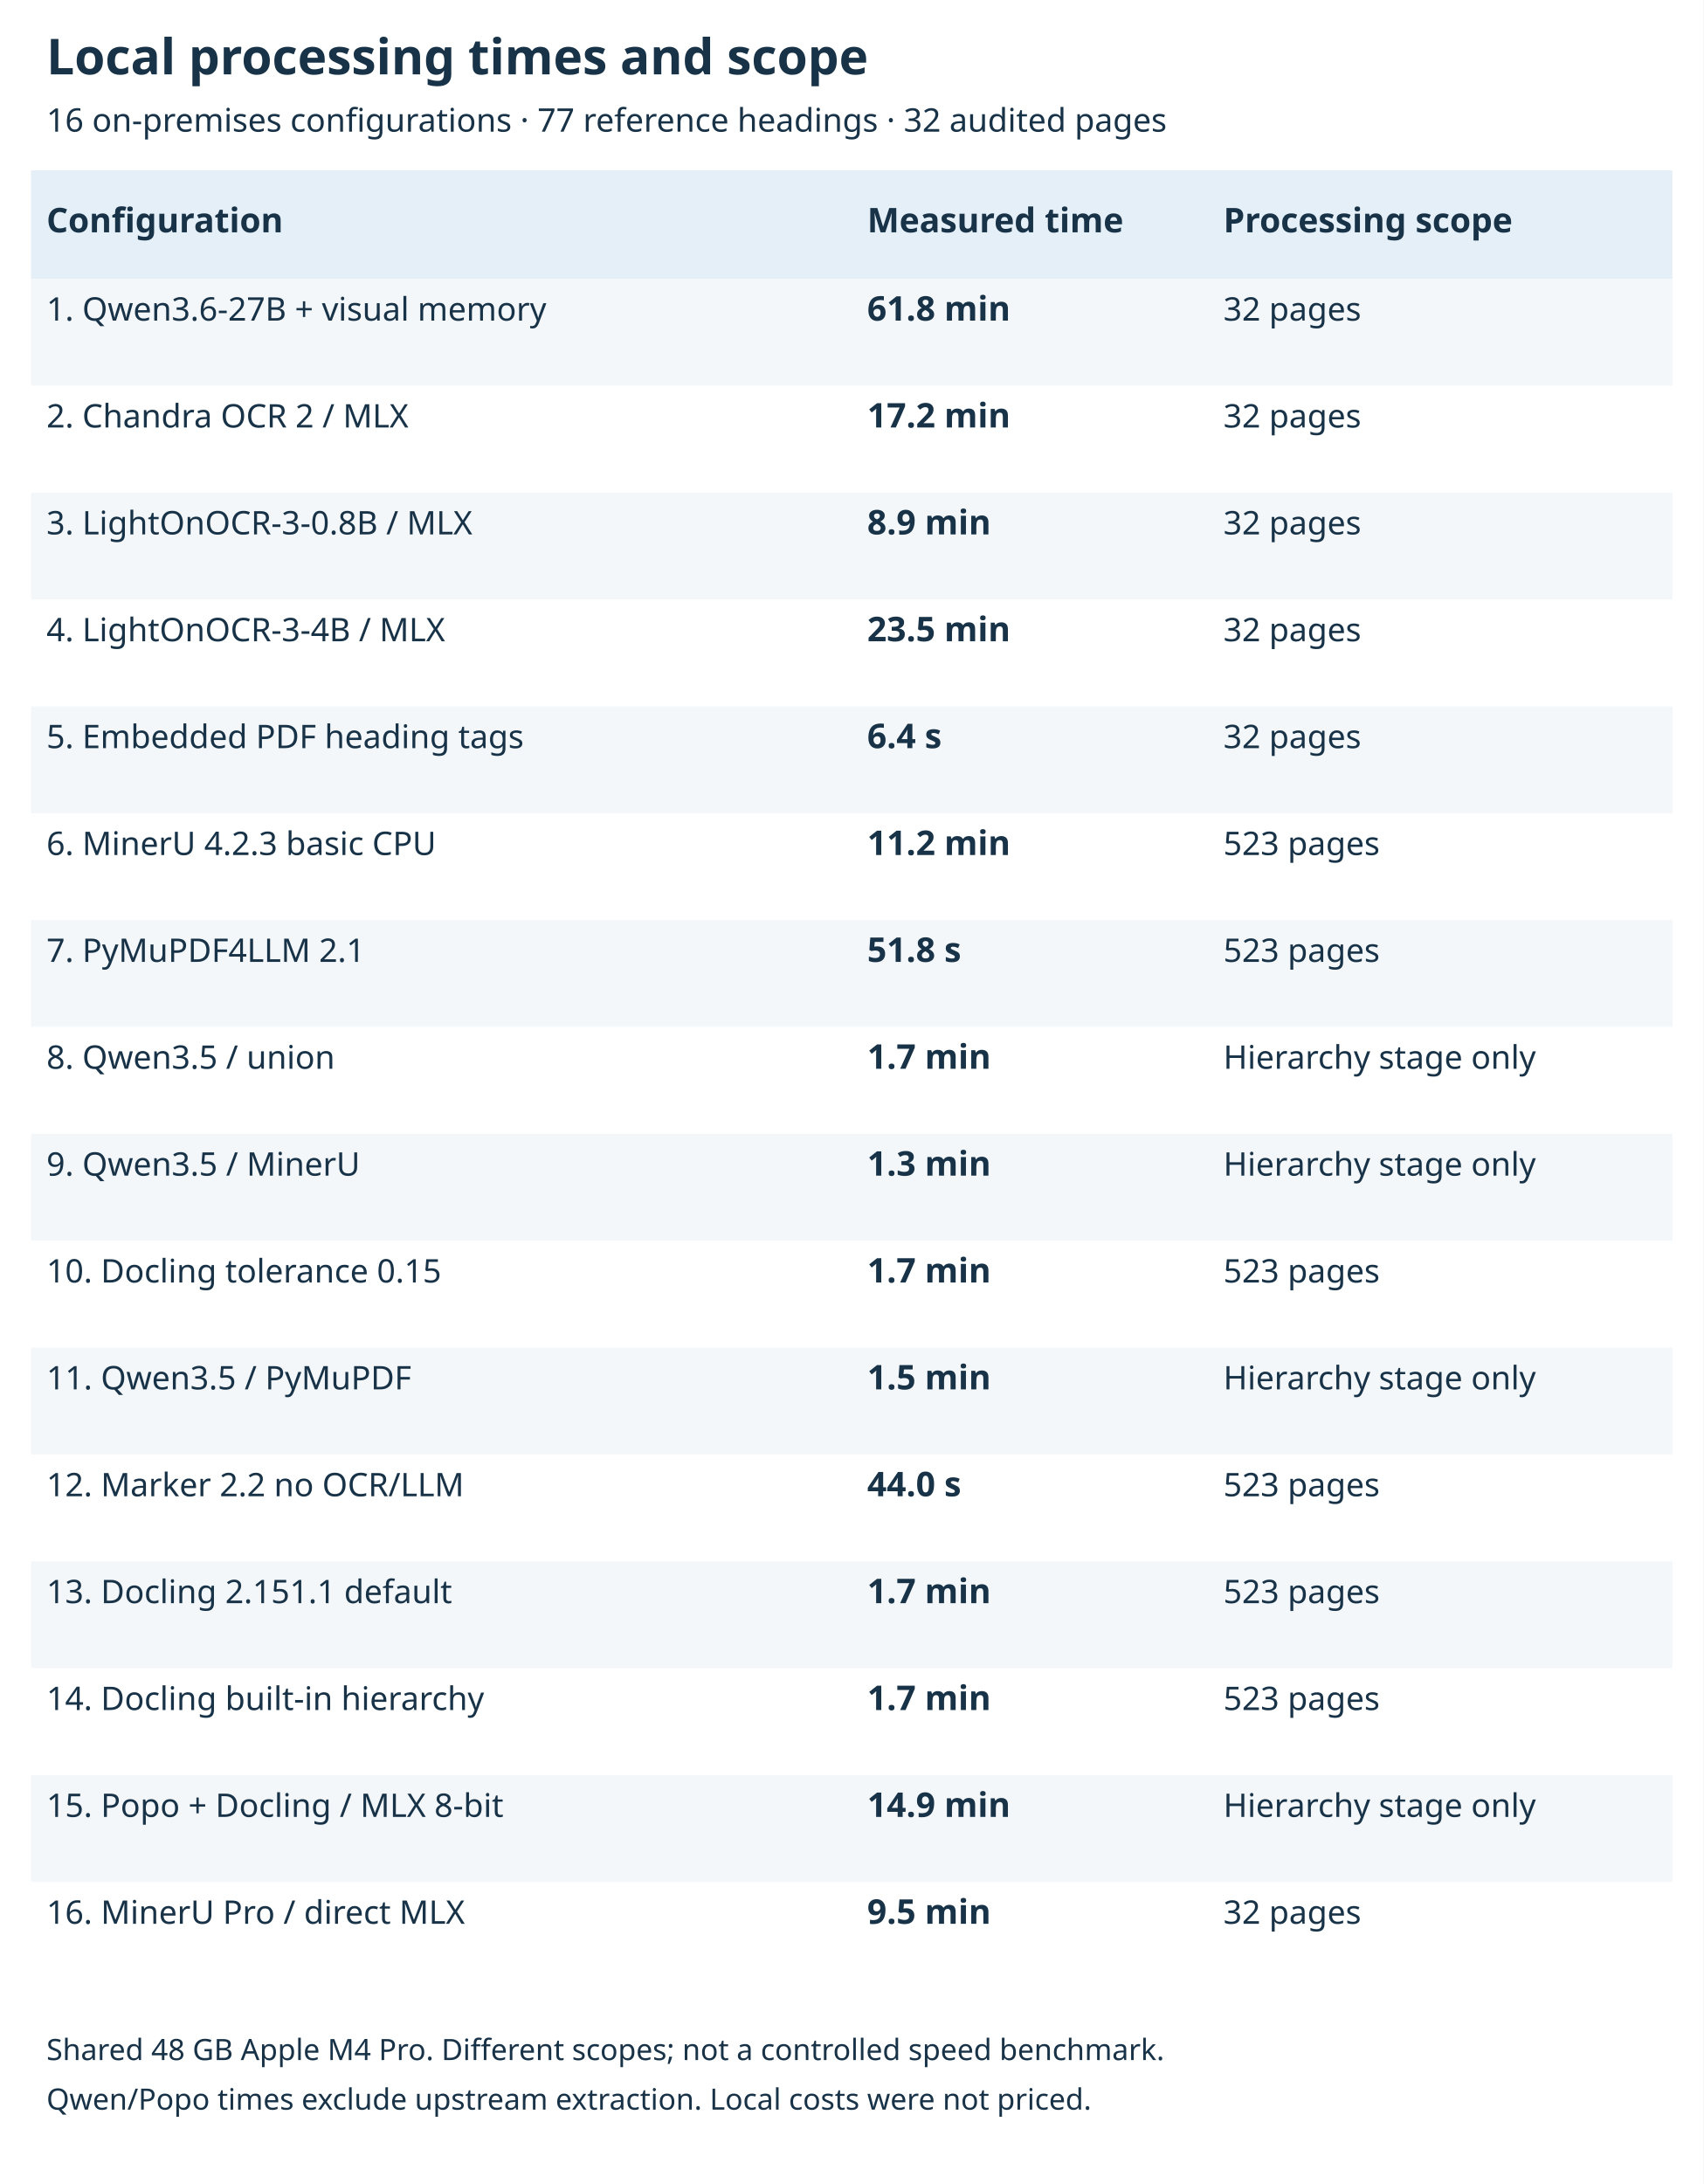
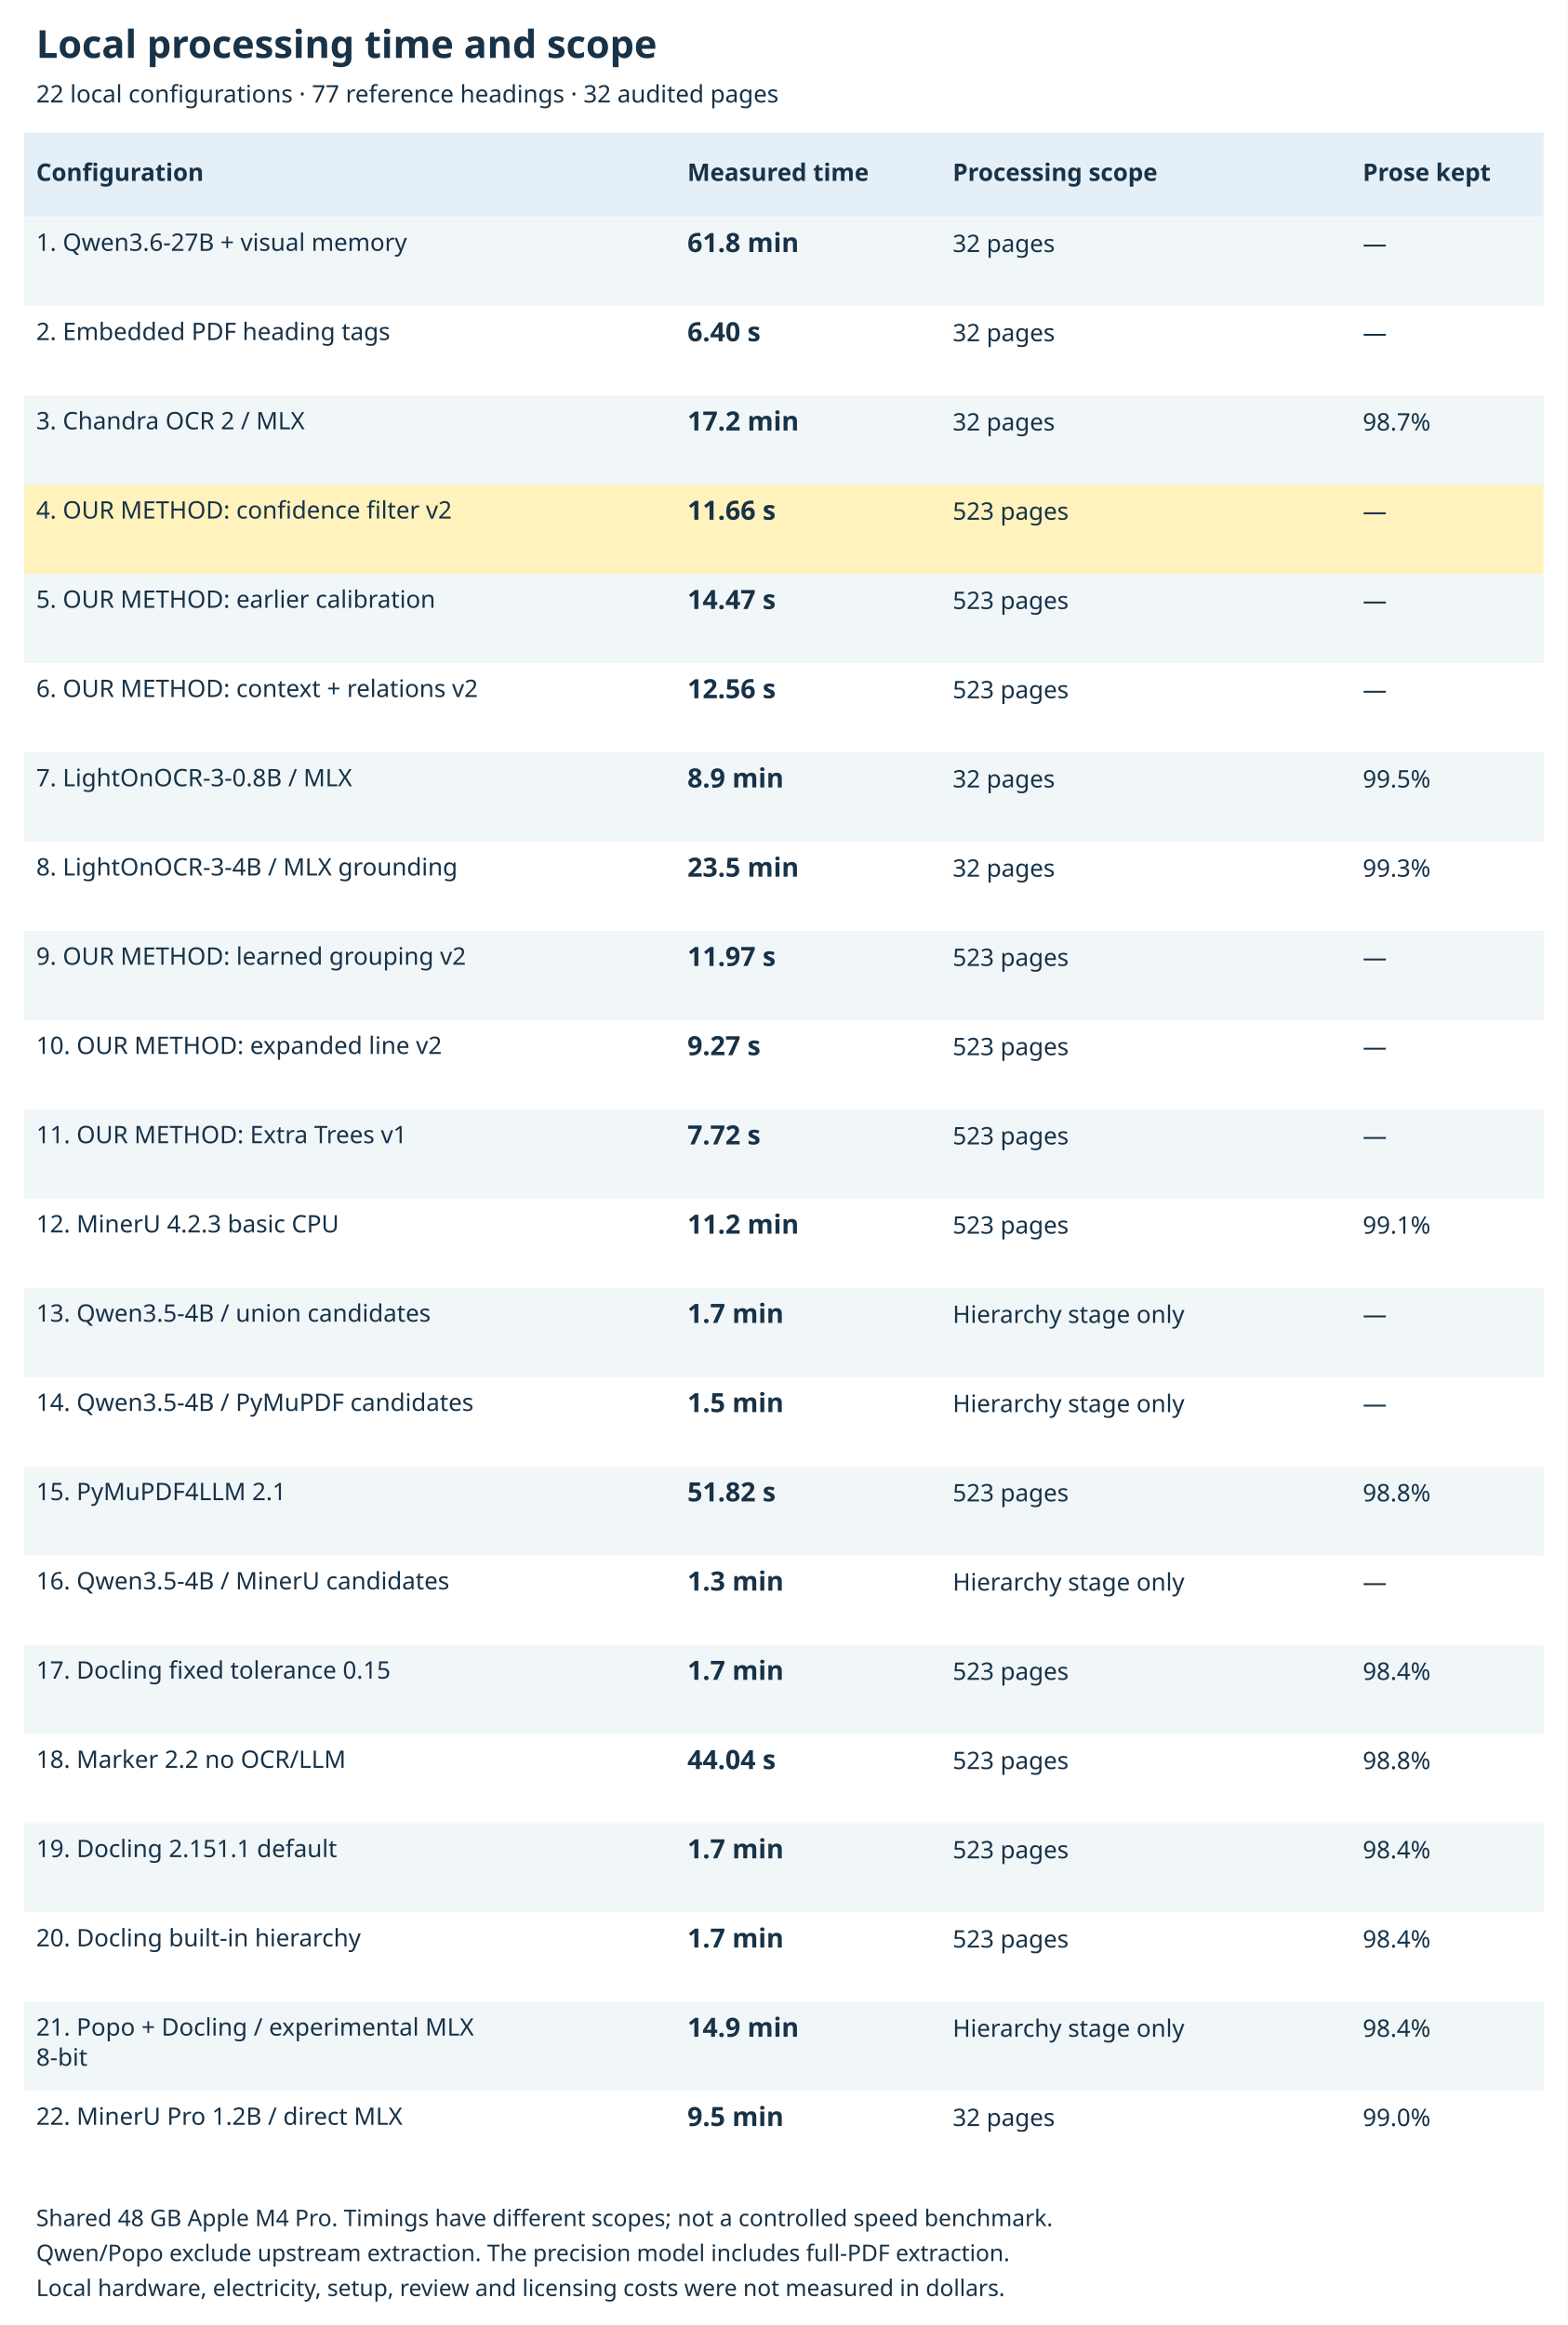
- <svg xmlns="http://www.w3.org/2000/svg" width="1100" height="1410">
-   <rect width="1100" height="1410" fill="#ffffff" />
-   <text x="30" y="48" font-family="sans-serif" font-size="32" fill="#183247" font-weight="700">Local processing times and scope</text>
-   <text x="30" y="85" font-family="sans-serif" font-size="21" fill="#183247" font-weight="400">16 on-premises configurations · 77 reference headings · 32 audited pages</text>
-   <rect x="20" y="110" width="1060" height="70" fill="#e5eff7" />
-   <text x="30" y="150" font-family="sans-serif" font-size="22" fill="#183247" font-weight="700">Configuration</text>
-   <text x="560" y="150" font-family="sans-serif" font-size="22" fill="#183247" font-weight="700">Measured time</text>
-   <text x="790" y="150" font-family="sans-serif" font-size="22" fill="#183247" font-weight="700">Processing scope</text>
-   <rect x="20" y="180" width="1060" height="69" fill="#f3f7fa" />
-   <text x="30" y="207" font-family="sans-serif" font-size="21" fill="#183247" font-weight="400">1. Qwen3.6-27B + visual memory</text>
-   <text x="560" y="207" font-family="sans-serif" font-size="22" fill="#183247" font-weight="700">61.8 min</text>
-   <text x="790" y="207" font-family="sans-serif" font-size="21" fill="#183247" font-weight="400">32 pages</text>
-   <text x="30" y="276" font-family="sans-serif" font-size="21" fill="#183247" font-weight="400">2. Chandra OCR 2 / MLX</text>
-   <text x="560" y="276" font-family="sans-serif" font-size="22" fill="#183247" font-weight="700">17.2 min</text>
-   <text x="790" y="276" font-family="sans-serif" font-size="21" fill="#183247" font-weight="400">32 pages</text>
-   <rect x="20" y="318" width="1060" height="69" fill="#f3f7fa" />
-   <text x="30" y="345" font-family="sans-serif" font-size="21" fill="#183247" font-weight="400">3. LightOnOCR-3-0.8B / MLX</text>
-   <text x="560" y="345" font-family="sans-serif" font-size="22" fill="#183247" font-weight="700">8.9 min</text>
-   <text x="790" y="345" font-family="sans-serif" font-size="21" fill="#183247" font-weight="400">32 pages</text>
-   <text x="30" y="414" font-family="sans-serif" font-size="21" fill="#183247" font-weight="400">4. LightOnOCR-3-4B / MLX</text>
-   <text x="560" y="414" font-family="sans-serif" font-size="22" fill="#183247" font-weight="700">23.5 min</text>
-   <text x="790" y="414" font-family="sans-serif" font-size="21" fill="#183247" font-weight="400">32 pages</text>
-   <rect x="20" y="456" width="1060" height="69" fill="#f3f7fa" />
-   <text x="30" y="483" font-family="sans-serif" font-size="21" fill="#183247" font-weight="400">5. Embedded PDF heading tags</text>
-   <text x="560" y="483" font-family="sans-serif" font-size="22" fill="#183247" font-weight="700">6.4 s</text>
-   <text x="790" y="483" font-family="sans-serif" font-size="21" fill="#183247" font-weight="400">32 pages</text>
-   <text x="30" y="552" font-family="sans-serif" font-size="21" fill="#183247" font-weight="400">6. MinerU 4.2.3 basic CPU</text>
-   <text x="560" y="552" font-family="sans-serif" font-size="22" fill="#183247" font-weight="700">11.2 min</text>
-   <text x="790" y="552" font-family="sans-serif" font-size="21" fill="#183247" font-weight="400">523 pages</text>
-   <rect x="20" y="594" width="1060" height="69" fill="#f3f7fa" />
-   <text x="30" y="621" font-family="sans-serif" font-size="21" fill="#183247" font-weight="400">7. PyMuPDF4LLM 2.1</text>
-   <text x="560" y="621" font-family="sans-serif" font-size="22" fill="#183247" font-weight="700">51.8 s</text>
-   <text x="790" y="621" font-family="sans-serif" font-size="21" fill="#183247" font-weight="400">523 pages</text>
-   <text x="30" y="690" font-family="sans-serif" font-size="21" fill="#183247" font-weight="400">8. Qwen3.5 / union</text>
-   <text x="560" y="690" font-family="sans-serif" font-size="22" fill="#183247" font-weight="700">1.7 min</text>
-   <text x="790" y="690" font-family="sans-serif" font-size="21" fill="#183247" font-weight="400">Hierarchy stage only</text>
-   <rect x="20" y="732" width="1060" height="69" fill="#f3f7fa" />
-   <text x="30" y="759" font-family="sans-serif" font-size="21" fill="#183247" font-weight="400">9. Qwen3.5 / MinerU</text>
-   <text x="560" y="759" font-family="sans-serif" font-size="22" fill="#183247" font-weight="700">1.3 min</text>
-   <text x="790" y="759" font-family="sans-serif" font-size="21" fill="#183247" font-weight="400">Hierarchy stage only</text>
-   <text x="30" y="828" font-family="sans-serif" font-size="21" fill="#183247" font-weight="400">10. Docling tolerance 0.15</text>
-   <text x="560" y="828" font-family="sans-serif" font-size="22" fill="#183247" font-weight="700">1.7 min</text>
-   <text x="790" y="828" font-family="sans-serif" font-size="21" fill="#183247" font-weight="400">523 pages</text>
-   <rect x="20" y="870" width="1060" height="69" fill="#f3f7fa" />
-   <text x="30" y="897" font-family="sans-serif" font-size="21" fill="#183247" font-weight="400">11. Qwen3.5 / PyMuPDF</text>
-   <text x="560" y="897" font-family="sans-serif" font-size="22" fill="#183247" font-weight="700">1.5 min</text>
-   <text x="790" y="897" font-family="sans-serif" font-size="21" fill="#183247" font-weight="400">Hierarchy stage only</text>
-   <text x="30" y="966" font-family="sans-serif" font-size="21" fill="#183247" font-weight="400">12. Marker 2.2 no OCR/LLM</text>
-   <text x="560" y="966" font-family="sans-serif" font-size="22" fill="#183247" font-weight="700">44.0 s</text>
-   <text x="790" y="966" font-family="sans-serif" font-size="21" fill="#183247" font-weight="400">523 pages</text>
-   <rect x="20" y="1008" width="1060" height="69" fill="#f3f7fa" />
-   <text x="30" y="1035" font-family="sans-serif" font-size="21" fill="#183247" font-weight="400">13. Docling 2.151.1 default</text>
-   <text x="560" y="1035" font-family="sans-serif" font-size="22" fill="#183247" font-weight="700">1.7 min</text>
-   <text x="790" y="1035" font-family="sans-serif" font-size="21" fill="#183247" font-weight="400">523 pages</text>
-   <text x="30" y="1104" font-family="sans-serif" font-size="21" fill="#183247" font-weight="400">14. Docling built-in hierarchy</text>
-   <text x="560" y="1104" font-family="sans-serif" font-size="22" fill="#183247" font-weight="700">1.7 min</text>
-   <text x="790" y="1104" font-family="sans-serif" font-size="21" fill="#183247" font-weight="400">523 pages</text>
-   <rect x="20" y="1146" width="1060" height="69" fill="#f3f7fa" />
-   <text x="30" y="1173" font-family="sans-serif" font-size="21" fill="#183247" font-weight="400">15. Popo + Docling / MLX 8-bit</text>
-   <text x="560" y="1173" font-family="sans-serif" font-size="22" fill="#183247" font-weight="700">14.9 min</text>
-   <text x="790" y="1173" font-family="sans-serif" font-size="21" fill="#183247" font-weight="400">Hierarchy stage only</text>
-   <text x="30" y="1242" font-family="sans-serif" font-size="21" fill="#183247" font-weight="400">16. MinerU Pro / direct MLX</text>
-   <text x="560" y="1242" font-family="sans-serif" font-size="22" fill="#183247" font-weight="700">9.5 min</text>
-   <text x="790" y="1242" font-family="sans-serif" font-size="21" fill="#183247" font-weight="400">32 pages</text>
-   <text x="30" y="1330" font-family="sans-serif" font-size="19" fill="#183247" font-weight="400">Shared 48 GB Apple M4 Pro. Different scopes; not a controlled speed benchmark.</text>
-   <text x="30" y="1362" font-family="sans-serif" font-size="19" fill="#183247" font-weight="400">Qwen/Popo times exclude upstream extraction. Local costs were not priced.</text>
+ <svg xmlns="http://www.w3.org/2000/svg" width="1300" height="1928">
+   <rect width="1300" height="1928" fill="white" />
+   <text x="30" y="48" font-family="sans-serif" font-size="32" fill="#183247" font-weight="700">Local processing time and scope</text>
+   <text x="30" y="85" font-family="sans-serif" font-size="20" fill="#183247" font-weight="400">22 local configurations · 77 reference headings · 32 audited pages</text>
+   <rect x="20" y="110" width="1260" height="70" fill="#e5eff7" />
+   <text x="30" y="150" font-family="sans-serif" font-size="20" fill="#183247" font-weight="700">Configuration</text>
+   <text x="570" y="150" font-family="sans-serif" font-size="20" fill="#183247" font-weight="700">Measured time</text>
+   <text x="790" y="150" font-family="sans-serif" font-size="20" fill="#183247" font-weight="700">Processing scope</text>
+   <text x="1130" y="150" font-family="sans-serif" font-size="20" fill="#183247" font-weight="700">Prose kept</text>
+   <rect x="20" y="180" width="1260" height="74" fill="#f1f6f9" />
+   <text x="30" y="208" font-family="sans-serif" font-size="20" fill="#183247" font-weight="400">1. Qwen3.6-27B + visual memory</text>
+   <text x="570" y="209" font-family="sans-serif" font-size="22" fill="#183247" font-weight="700">61.8 min</text>
+   <text x="790" y="209" font-family="sans-serif" font-size="20" fill="#183247" font-weight="400">32 pages</text>
+   <text x="1130" y="209" font-family="sans-serif" font-size="20" fill="#183247" font-weight="400">—</text>
+   <rect x="20" y="254" width="1260" height="74" fill="white" />
+   <text x="30" y="282" font-family="sans-serif" font-size="20" fill="#183247" font-weight="400">2. Embedded PDF heading tags</text>
+   <text x="570" y="283" font-family="sans-serif" font-size="22" fill="#183247" font-weight="700">6.40 s</text>
+   <text x="790" y="283" font-family="sans-serif" font-size="20" fill="#183247" font-weight="400">32 pages</text>
+   <text x="1130" y="283" font-family="sans-serif" font-size="20" fill="#183247" font-weight="400">—</text>
+   <rect x="20" y="328" width="1260" height="74" fill="#f1f6f9" />
+   <text x="30" y="356" font-family="sans-serif" font-size="20" fill="#183247" font-weight="400">3. Chandra OCR 2 / MLX</text>
+   <text x="570" y="357" font-family="sans-serif" font-size="22" fill="#183247" font-weight="700">17.2 min</text>
+   <text x="790" y="357" font-family="sans-serif" font-size="20" fill="#183247" font-weight="400">32 pages</text>
+   <text x="1130" y="357" font-family="sans-serif" font-size="20" fill="#183247" font-weight="400">98.7%</text>
+   <rect x="20" y="402" width="1260" height="74" fill="#fff2bd" />
+   <text x="30" y="430" font-family="sans-serif" font-size="20" fill="#183247" font-weight="400">4. OUR METHOD: confidence filter v2</text>
+   <text x="570" y="431" font-family="sans-serif" font-size="22" fill="#183247" font-weight="700">11.66 s</text>
+   <text x="790" y="431" font-family="sans-serif" font-size="20" fill="#183247" font-weight="400">523 pages</text>
+   <text x="1130" y="431" font-family="sans-serif" font-size="20" fill="#183247" font-weight="400">—</text>
+   <rect x="20" y="476" width="1260" height="74" fill="#f1f6f9" />
+   <text x="30" y="504" font-family="sans-serif" font-size="20" fill="#183247" font-weight="400">5. OUR METHOD: earlier calibration</text>
+   <text x="570" y="505" font-family="sans-serif" font-size="22" fill="#183247" font-weight="700">14.47 s</text>
+   <text x="790" y="505" font-family="sans-serif" font-size="20" fill="#183247" font-weight="400">523 pages</text>
+   <text x="1130" y="505" font-family="sans-serif" font-size="20" fill="#183247" font-weight="400">—</text>
+   <rect x="20" y="550" width="1260" height="74" fill="white" />
+   <text x="30" y="578" font-family="sans-serif" font-size="20" fill="#183247" font-weight="400">6. OUR METHOD: context + relations v2</text>
+   <text x="570" y="579" font-family="sans-serif" font-size="22" fill="#183247" font-weight="700">12.56 s</text>
+   <text x="790" y="579" font-family="sans-serif" font-size="20" fill="#183247" font-weight="400">523 pages</text>
+   <text x="1130" y="579" font-family="sans-serif" font-size="20" fill="#183247" font-weight="400">—</text>
+   <rect x="20" y="624" width="1260" height="74" fill="#f1f6f9" />
+   <text x="30" y="652" font-family="sans-serif" font-size="20" fill="#183247" font-weight="400">7. LightOnOCR-3-0.8B / MLX</text>
+   <text x="570" y="653" font-family="sans-serif" font-size="22" fill="#183247" font-weight="700">8.9 min</text>
+   <text x="790" y="653" font-family="sans-serif" font-size="20" fill="#183247" font-weight="400">32 pages</text>
+   <text x="1130" y="653" font-family="sans-serif" font-size="20" fill="#183247" font-weight="400">99.5%</text>
+   <rect x="20" y="698" width="1260" height="74" fill="white" />
+   <text x="30" y="726" font-family="sans-serif" font-size="20" fill="#183247" font-weight="400">8. LightOnOCR-3-4B / MLX grounding</text>
+   <text x="570" y="727" font-family="sans-serif" font-size="22" fill="#183247" font-weight="700">23.5 min</text>
+   <text x="790" y="727" font-family="sans-serif" font-size="20" fill="#183247" font-weight="400">32 pages</text>
+   <text x="1130" y="727" font-family="sans-serif" font-size="20" fill="#183247" font-weight="400">99.3%</text>
+   <rect x="20" y="772" width="1260" height="74" fill="#f1f6f9" />
+   <text x="30" y="800" font-family="sans-serif" font-size="20" fill="#183247" font-weight="400">9. OUR METHOD: learned grouping v2</text>
+   <text x="570" y="801" font-family="sans-serif" font-size="22" fill="#183247" font-weight="700">11.97 s</text>
+   <text x="790" y="801" font-family="sans-serif" font-size="20" fill="#183247" font-weight="400">523 pages</text>
+   <text x="1130" y="801" font-family="sans-serif" font-size="20" fill="#183247" font-weight="400">—</text>
+   <rect x="20" y="846" width="1260" height="74" fill="white" />
+   <text x="30" y="874" font-family="sans-serif" font-size="20" fill="#183247" font-weight="400">10. OUR METHOD: expanded line v2</text>
+   <text x="570" y="875" font-family="sans-serif" font-size="22" fill="#183247" font-weight="700">9.27 s</text>
+   <text x="790" y="875" font-family="sans-serif" font-size="20" fill="#183247" font-weight="400">523 pages</text>
+   <text x="1130" y="875" font-family="sans-serif" font-size="20" fill="#183247" font-weight="400">—</text>
+   <rect x="20" y="920" width="1260" height="74" fill="#f1f6f9" />
+   <text x="30" y="948" font-family="sans-serif" font-size="20" fill="#183247" font-weight="400">11. OUR METHOD: Extra Trees v1</text>
+   <text x="570" y="949" font-family="sans-serif" font-size="22" fill="#183247" font-weight="700">7.72 s</text>
+   <text x="790" y="949" font-family="sans-serif" font-size="20" fill="#183247" font-weight="400">523 pages</text>
+   <text x="1130" y="949" font-family="sans-serif" font-size="20" fill="#183247" font-weight="400">—</text>
+   <rect x="20" y="994" width="1260" height="74" fill="white" />
+   <text x="30" y="1022" font-family="sans-serif" font-size="20" fill="#183247" font-weight="400">12. MinerU 4.2.3 basic CPU</text>
+   <text x="570" y="1023" font-family="sans-serif" font-size="22" fill="#183247" font-weight="700">11.2 min</text>
+   <text x="790" y="1023" font-family="sans-serif" font-size="20" fill="#183247" font-weight="400">523 pages</text>
+   <text x="1130" y="1023" font-family="sans-serif" font-size="20" fill="#183247" font-weight="400">99.1%</text>
+   <rect x="20" y="1068" width="1260" height="74" fill="#f1f6f9" />
+   <text x="30" y="1096" font-family="sans-serif" font-size="20" fill="#183247" font-weight="400">13. Qwen3.5-4B / union candidates</text>
+   <text x="570" y="1097" font-family="sans-serif" font-size="22" fill="#183247" font-weight="700">1.7 min</text>
+   <text x="790" y="1097" font-family="sans-serif" font-size="20" fill="#183247" font-weight="400">Hierarchy stage only</text>
+   <text x="1130" y="1097" font-family="sans-serif" font-size="20" fill="#183247" font-weight="400">—</text>
+   <rect x="20" y="1142" width="1260" height="74" fill="white" />
+   <text x="30" y="1170" font-family="sans-serif" font-size="20" fill="#183247" font-weight="400">14. Qwen3.5-4B / PyMuPDF candidates</text>
+   <text x="570" y="1171" font-family="sans-serif" font-size="22" fill="#183247" font-weight="700">1.5 min</text>
+   <text x="790" y="1171" font-family="sans-serif" font-size="20" fill="#183247" font-weight="400">Hierarchy stage only</text>
+   <text x="1130" y="1171" font-family="sans-serif" font-size="20" fill="#183247" font-weight="400">—</text>
+   <rect x="20" y="1216" width="1260" height="74" fill="#f1f6f9" />
+   <text x="30" y="1244" font-family="sans-serif" font-size="20" fill="#183247" font-weight="400">15. PyMuPDF4LLM 2.1</text>
+   <text x="570" y="1245" font-family="sans-serif" font-size="22" fill="#183247" font-weight="700">51.82 s</text>
+   <text x="790" y="1245" font-family="sans-serif" font-size="20" fill="#183247" font-weight="400">523 pages</text>
+   <text x="1130" y="1245" font-family="sans-serif" font-size="20" fill="#183247" font-weight="400">98.8%</text>
+   <rect x="20" y="1290" width="1260" height="74" fill="white" />
+   <text x="30" y="1318" font-family="sans-serif" font-size="20" fill="#183247" font-weight="400">16. Qwen3.5-4B / MinerU candidates</text>
+   <text x="570" y="1319" font-family="sans-serif" font-size="22" fill="#183247" font-weight="700">1.3 min</text>
+   <text x="790" y="1319" font-family="sans-serif" font-size="20" fill="#183247" font-weight="400">Hierarchy stage only</text>
+   <text x="1130" y="1319" font-family="sans-serif" font-size="20" fill="#183247" font-weight="400">—</text>
+   <rect x="20" y="1364" width="1260" height="74" fill="#f1f6f9" />
+   <text x="30" y="1392" font-family="sans-serif" font-size="20" fill="#183247" font-weight="400">17. Docling fixed tolerance 0.15</text>
+   <text x="570" y="1393" font-family="sans-serif" font-size="22" fill="#183247" font-weight="700">1.7 min</text>
+   <text x="790" y="1393" font-family="sans-serif" font-size="20" fill="#183247" font-weight="400">523 pages</text>
+   <text x="1130" y="1393" font-family="sans-serif" font-size="20" fill="#183247" font-weight="400">98.4%</text>
+   <rect x="20" y="1438" width="1260" height="74" fill="white" />
+   <text x="30" y="1466" font-family="sans-serif" font-size="20" fill="#183247" font-weight="400">18. Marker 2.2 no OCR/LLM</text>
+   <text x="570" y="1467" font-family="sans-serif" font-size="22" fill="#183247" font-weight="700">44.04 s</text>
+   <text x="790" y="1467" font-family="sans-serif" font-size="20" fill="#183247" font-weight="400">523 pages</text>
+   <text x="1130" y="1467" font-family="sans-serif" font-size="20" fill="#183247" font-weight="400">98.8%</text>
+   <rect x="20" y="1512" width="1260" height="74" fill="#f1f6f9" />
+   <text x="30" y="1540" font-family="sans-serif" font-size="20" fill="#183247" font-weight="400">19. Docling 2.151.1 default</text>
+   <text x="570" y="1541" font-family="sans-serif" font-size="22" fill="#183247" font-weight="700">1.7 min</text>
+   <text x="790" y="1541" font-family="sans-serif" font-size="20" fill="#183247" font-weight="400">523 pages</text>
+   <text x="1130" y="1541" font-family="sans-serif" font-size="20" fill="#183247" font-weight="400">98.4%</text>
+   <rect x="20" y="1586" width="1260" height="74" fill="white" />
+   <text x="30" y="1614" font-family="sans-serif" font-size="20" fill="#183247" font-weight="400">20. Docling built-in hierarchy</text>
+   <text x="570" y="1615" font-family="sans-serif" font-size="22" fill="#183247" font-weight="700">1.7 min</text>
+   <text x="790" y="1615" font-family="sans-serif" font-size="20" fill="#183247" font-weight="400">523 pages</text>
+   <text x="1130" y="1615" font-family="sans-serif" font-size="20" fill="#183247" font-weight="400">98.4%</text>
+   <rect x="20" y="1660" width="1260" height="74" fill="#f1f6f9" />
+   <text x="30" y="1688" font-family="sans-serif" font-size="20" fill="#183247" font-weight="400">21. Popo + Docling / experimental MLX</text>
+   <text x="30" y="1713" font-family="sans-serif" font-size="20" fill="#183247" font-weight="400">8-bit</text>
+   <text x="570" y="1689" font-family="sans-serif" font-size="22" fill="#183247" font-weight="700">14.9 min</text>
+   <text x="790" y="1689" font-family="sans-serif" font-size="20" fill="#183247" font-weight="400">Hierarchy stage only</text>
+   <text x="1130" y="1689" font-family="sans-serif" font-size="20" fill="#183247" font-weight="400">98.4%</text>
+   <rect x="20" y="1734" width="1260" height="74" fill="white" />
+   <text x="30" y="1762" font-family="sans-serif" font-size="20" fill="#183247" font-weight="400">22. MinerU Pro 1.2B / direct MLX</text>
+   <text x="570" y="1763" font-family="sans-serif" font-size="22" fill="#183247" font-weight="700">9.5 min</text>
+   <text x="790" y="1763" font-family="sans-serif" font-size="20" fill="#183247" font-weight="400">32 pages</text>
+   <text x="1130" y="1763" font-family="sans-serif" font-size="20" fill="#183247" font-weight="400">99.0%</text>
+   <text x="30" y="1846" font-family="sans-serif" font-size="19" fill="#183247" font-weight="400">Shared 48 GB Apple M4 Pro. Timings have different scopes; not a controlled speed benchmark.</text>
+   <text x="30" y="1875" font-family="sans-serif" font-size="19" fill="#183247" font-weight="400">Qwen/Popo exclude upstream extraction. The precision model includes full-PDF extraction.</text>
+   <text x="30" y="1904" font-family="sans-serif" font-size="19" fill="#183247" font-weight="400">Local hardware, electricity, setup, review and licensing costs were not measured in dollars.</text>
</svg>
